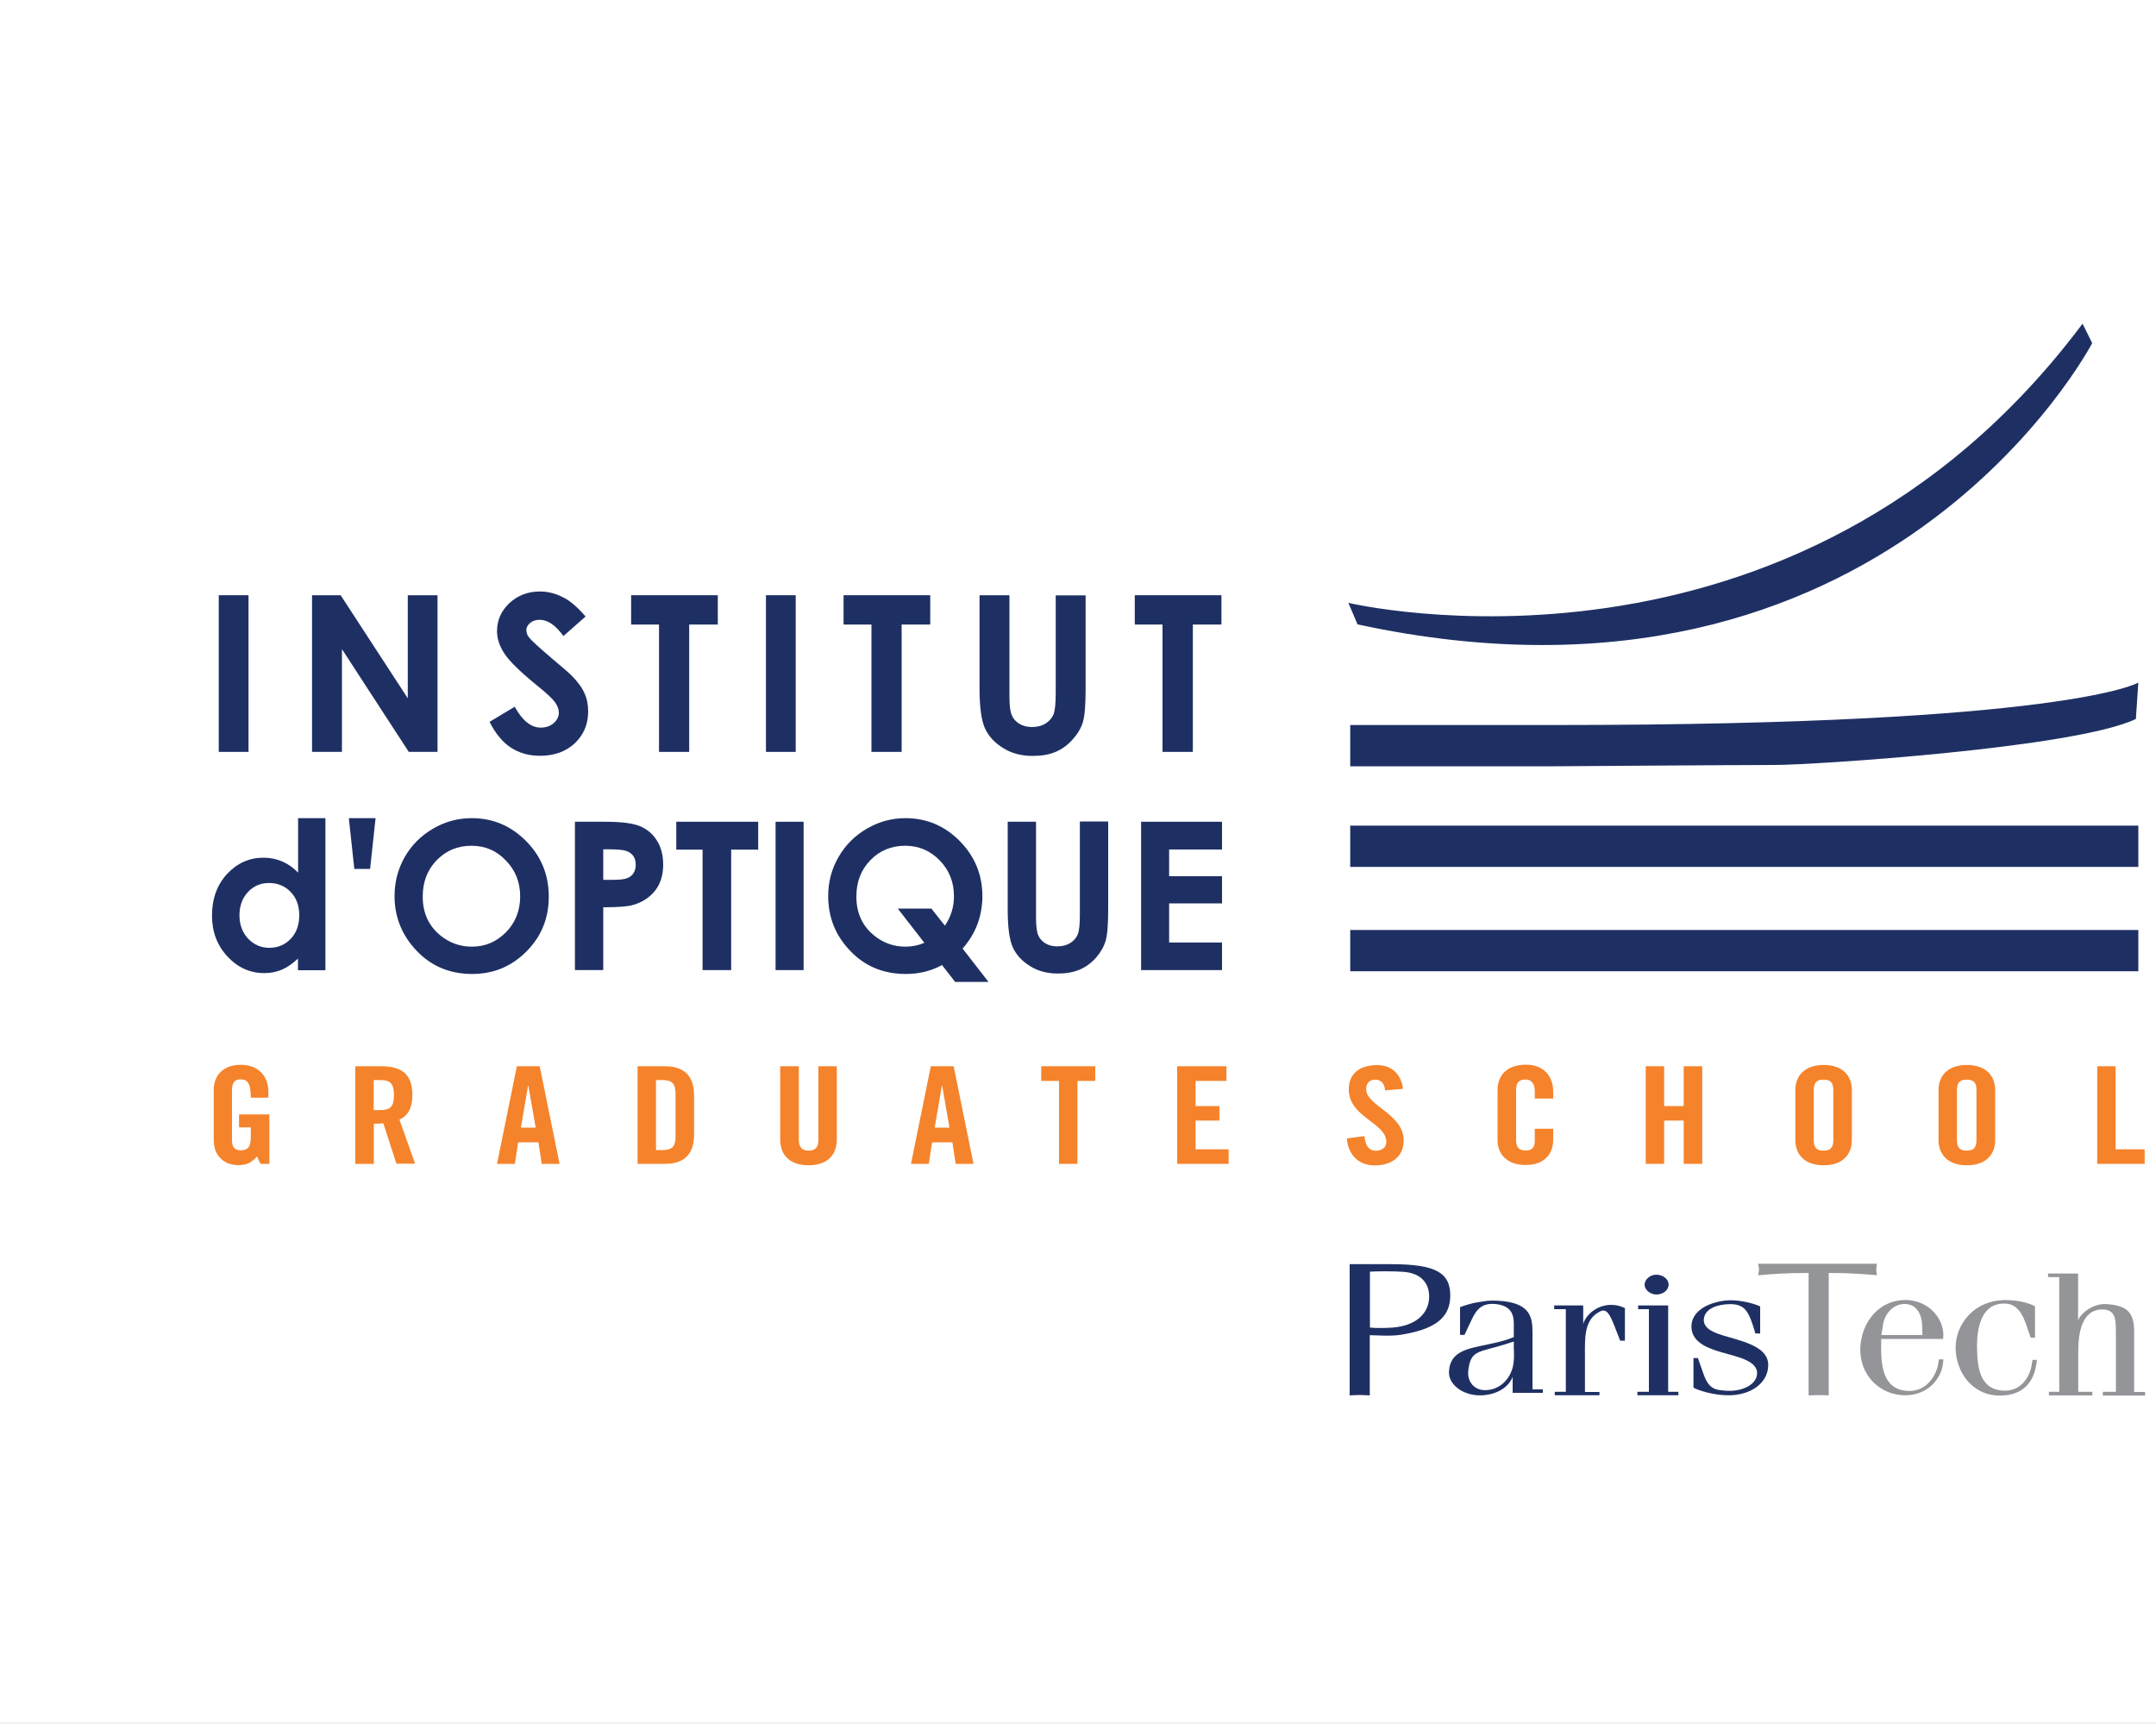
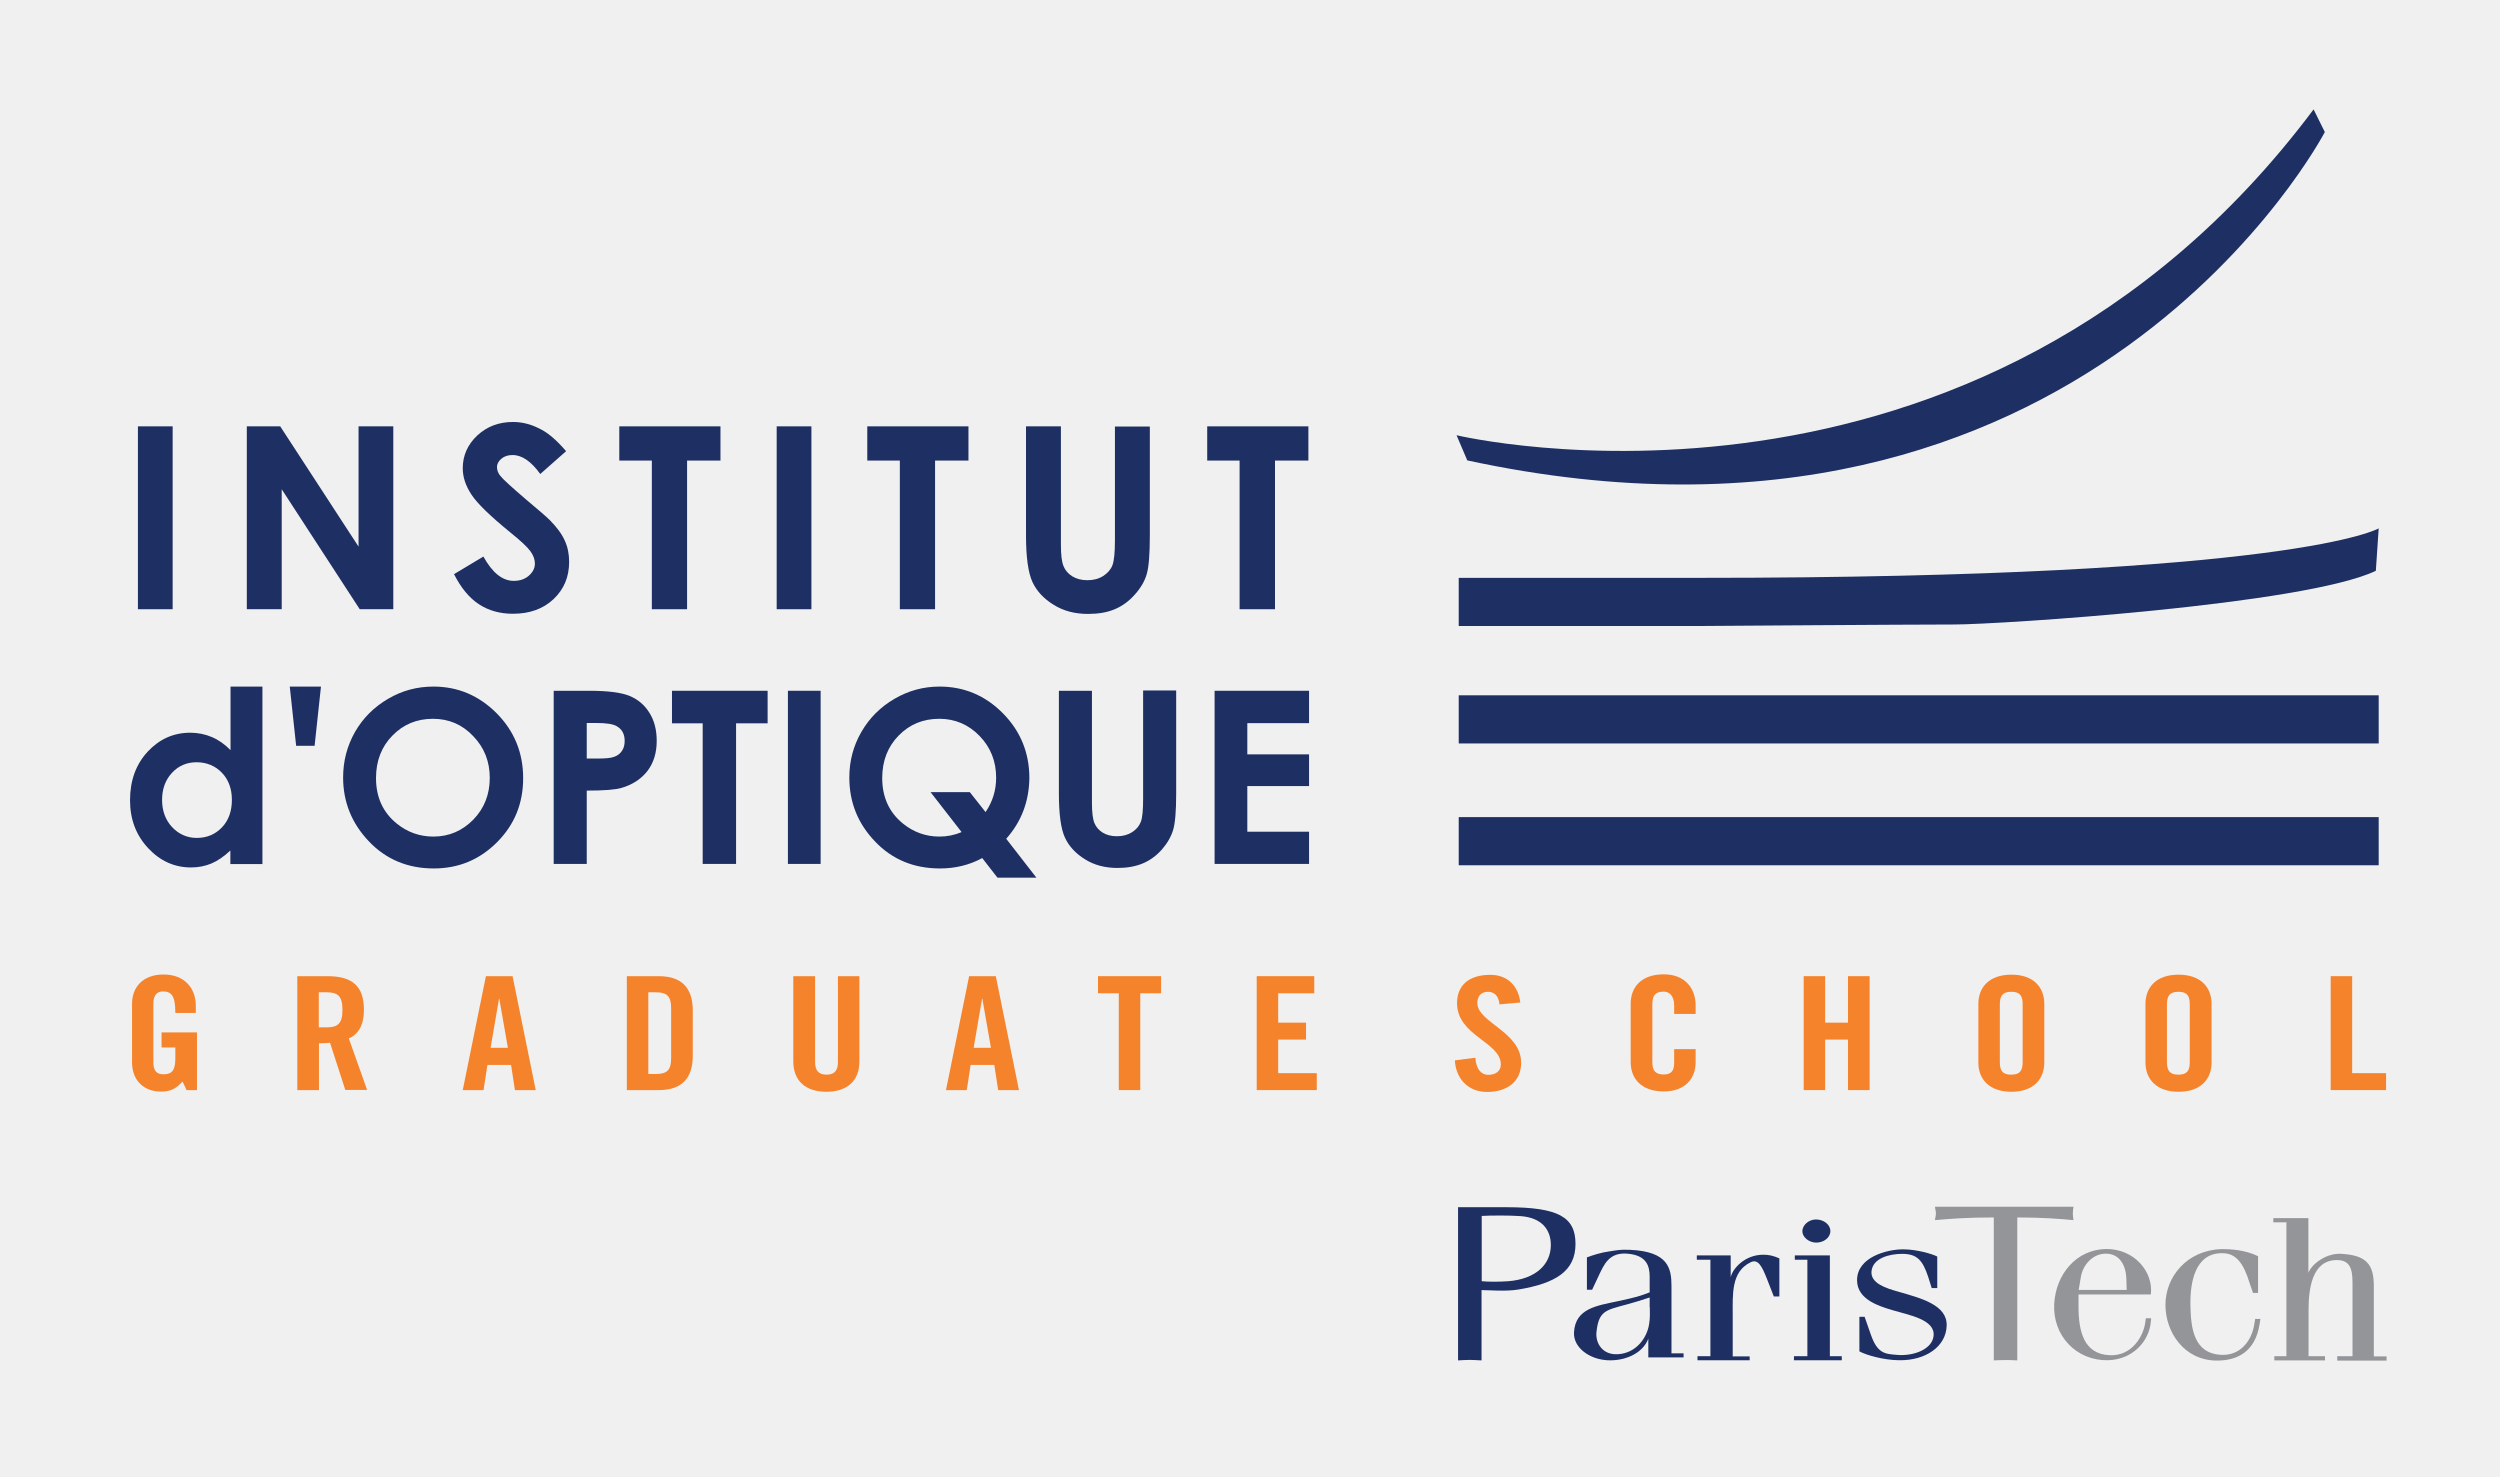
- <svg xmlns="http://www.w3.org/2000/svg" version="1.1" id="Layer_1" x="0px" y="0px" viewBox="0 0 150 119.91" style="enable-background:new 0 0 342.21 119.91;" xml:space="preserve">
+ <svg xmlns="http://www.w3.org/2000/svg" version="1.1" id="Layer_1" x="0px" y="0px" viewBox="7 16 149 88" xml:space="preserve">
  <style type="text/css">
	.st0{fill:#FFFFFF;}
	.st1{fill:#63003D;}
	.st2{fill:none;stroke:#63003D;stroke-linecap:round;stroke-linejoin:round;}
	.st3{fill:#1E3063;}
	.st4{fill:#F5832B;}
	.st5{fill:#939598;}
</style>
  <g>
-     <polygon class="st0" points="-0.03,-0.2 -0.03,119.8 341.97,119.8 341.97,-0.2 -0.03,-0.2  " />
-     <path class="st1" d="M322.79,28.52c-2.34,0-4.23,1.89-4.23,4.23s1.89,4.23,4.23,4.23c2.34,0,4.23-1.89,4.23-4.23   S325.13,28.52,322.79,28.52L322.79,28.52z" />
-     <path class="st1" d="M313.68,43.33c1.44,0,2.62-1.17,2.62-2.62c0-1.44-1.17-2.61-2.62-2.61c-1.45,0-2.62,1.17-2.62,2.61   C311.06,42.15,312.23,43.33,313.68,43.33L313.68,43.33z" />
-     <polygon class="st1" points="218.2,47.77 215.39,47.77 215.39,63.61 218.2,63.61 218.2,47.77  " />
-     <path class="st1" d="M247.31,47.44c-4.34,0-7.61,3.55-7.61,8.26c0,4.71,3.4,8.26,7.91,8.26c2.66,0,4.67-0.91,6.5-2.96l0.18-0.2   l-1.81-1.62l-0.18,0.19c-1.35,1.42-2.83,2.08-4.63,2.08c-2.68,0-4.69-1.86-5.09-4.65h12.08l0.03-0.24   c0.03-0.28,0.03-0.53,0.03-0.74C254.71,50.81,251.74,47.44,247.31,47.44L247.31,47.44z M242.58,54.58   c0.39-2.77,2.28-4.68,4.67-4.68c2.97,0,4.31,2.36,4.59,4.68H242.58L242.58,54.58z" />
-     <path class="st1" d="M188.39,63.61h2.78V47.77h-2.78v9.03c0,2.67-1.78,4.53-4.32,4.53c-2.48,0-3.97-1.63-3.97-4.35v-9.21h-2.81   v9.77c0,3.88,2.41,6.4,6.13,6.4c2.08,0,3.72-0.79,4.97-2.41V63.61L188.39,63.61z" />
-     <path class="st1" d="M207.46,54.4v9.21h2.81v-9.77c0-3.88-2.41-6.4-6.13-6.4c-2.08,0-3.75,0.81-4.97,2.4v-2.07h-2.81v15.84h2.81   v-9.03c0-2.67,1.78-4.53,4.32-4.53C205.97,50.05,207.46,51.68,207.46,54.4L207.46,54.4z" />
-     <polygon class="st1" points="231.14,63.73 238.03,47.77 234.99,47.77 229.99,60.03 225.02,47.77 221.91,47.77 228.78,63.73    231.14,63.73  " />
-     <path class="st1" d="M261.58,57.24c0-4.1,2.28-6.75,5.8-6.75h0.45v-2.98l-0.26-0.01c-2.46-0.1-4.64,1.18-5.99,3.43v-3.17h-2.81   v15.84h2.81V57.24L261.58,57.24z" />
-     <path class="st1" d="M300.63,63.88c1.07,0,1.98-0.22,2.88-0.68l0.14-0.07v-2.54l-0.38,0.18c-0.75,0.36-1.36,0.51-2.1,0.51   c-1.58,0-2.31-0.73-2.31-2.28v-8.68h4.86v-2.55h-4.86v-5.22l-2.81,1.55v3.67h-2.97v2.55h2.97v8.97   C296.04,62.25,297.67,63.88,300.63,63.88L300.63,63.88z" />
-     <path class="st1" d="M314.14,63.96c2.66,0,4.67-0.91,6.51-2.96l0.18-0.2l-1.81-1.62l-0.18,0.19c-1.35,1.42-2.83,2.08-4.63,2.08   c-2.68,0-4.7-1.86-5.09-4.65h12.08l0.03-0.24c0.03-0.28,0.03-0.53,0.03-0.74c0-5.01-2.98-8.38-7.4-8.38   c-4.34,0-7.61,3.55-7.61,8.26C306.24,60.41,309.63,63.96,314.14,63.96L314.14,63.96z M313.79,49.9c2.97,0,4.31,2.36,4.59,4.68   h-9.26C309.5,51.81,311.39,49.9,313.79,49.9L313.79,49.9z" />
-     <path class="st1" d="M277.29,54.35l-0.06-0.02c-1.9-0.58-3.69-1.12-3.69-2.42c0-1.17,1.08-1.95,2.7-1.95   c1.39,0,2.95,0.51,4.39,1.44l0.23,0.15l1.31-2.17l-0.21-0.14c-1.64-1.08-3.75-1.73-5.65-1.73c-3.23,0-5.48,1.91-5.48,4.65v0.06   c0,3.09,3.04,3.95,5.26,4.58c2.05,0.57,3.62,1.12,3.62,2.5c0,1.29-1.17,2.16-2.9,2.16c-1.71,0-3.48-0.66-5.14-1.9l-0.22-0.16   l-1.46,2.06l0.19,0.16c1.76,1.42,4.25,2.31,6.51,2.31c3.42,0,5.72-1.95,5.72-4.86v-0.06C282.4,55.89,279.33,54.96,277.29,54.35   L277.29,54.35z" />
-     <polygon class="st1" points="289.71,47.77 286.9,47.77 286.9,63.61 289.71,63.61 289.71,47.77  " />
-     <path class="st1" d="M193.09,68.72l-5.17,12.16h2.71l1.1-2.71h5.1l1.1,2.71h2.78l-5.17-12.16H193.09L193.09,68.72z M192.67,75.83   l1.6-3.92l1.6,3.92H192.67L192.67,75.83z" />
-     <path class="st1" d="M301.74,68.72l-5.17,12.16h2.71l1.1-2.71h5.1l1.1,2.71h2.78l-5.17-12.16H301.74L301.74,68.72z M301.32,75.83   l1.6-3.92l1.6,3.92H301.32L301.32,75.83z" />
-     <polygon class="st1" points="315.36,73.65 312.48,68.81 309.37,68.81 314.01,76.12 314.01,80.88 316.67,80.88 316.67,76.07    321.31,68.81 318.29,68.81 315.36,73.65  " />
-     <path class="st1" d="M182.28,68.81h-4.93v12.07H180v-3.62h2.02c2.71,0,4.88-1.45,4.88-4.24v-0.03   C186.9,70.51,185.16,68.81,182.28,68.81L182.28,68.81z M184.21,73.07c0,1.03-0.78,1.83-2.1,1.83H180v-3.69h2.05   c1.33,0,2.16,0.64,2.16,1.83V73.07L184.21,73.07z" />
-     <path class="st1" d="M277.35,78.64c-2.07,0-3.5-1.72-3.5-3.79v-0.03c0-2.07,1.46-3.76,3.5-3.76c1.21,0,2.15,0.52,3.09,1.36   l1.69-1.95c-1.12-1.1-2.48-1.86-4.76-1.86c-3.71,0-6.29,2.81-6.29,6.24v0.03c0,3.47,2.64,6.21,6.19,6.21   c2.33,0,3.71-0.83,4.95-2.16l-1.69-1.71C279.57,78.09,278.73,78.64,277.35,78.64L277.35,78.64z" />
-     <path class="st1" d="M250.28,73.65c-2.09-0.53-2.6-0.79-2.6-1.59v-0.03c0-0.59,0.54-1.05,1.55-1.05c1.02,0,2.07,0.45,3.14,1.19   l1.38-2c-1.23-0.98-2.73-1.54-4.48-1.54c-2.47,0-4.23,1.45-4.23,3.64v0.03c0,2.4,1.57,3.07,4,3.69c2.02,0.52,2.43,0.86,2.43,1.53   v0.03c0,0.71-0.65,1.14-1.74,1.14c-1.38,0-2.52-0.57-3.61-1.47l-1.57,1.88c1.45,1.29,3.29,1.93,5.12,1.93   c2.61,0,4.43-1.35,4.43-3.74v-0.03C254.11,75.17,252.73,74.29,250.28,73.65L250.28,73.65z" />
-     <polygon class="st1" points="288.28,68.81 285.63,68.81 285.63,80.88 294.3,80.88 294.3,78.47 288.28,78.47 288.28,68.81  " />
-     <path class="st1" d="M261.6,68.72l-5.17,12.16h2.71l1.1-2.71h5.11l1.1,2.71h2.78l-5.18-12.16H261.6L261.6,68.72z M261.18,75.83   l1.61-3.92l1.6,3.92H261.18L261.18,75.83z" />
-     <polygon class="st1" points="236.47,76.79 241.78,76.79 241.78,74.27 236.47,74.27 236.47,76.79  " />
-     <path class="st1" d="M213.94,72.83v-0.03c0-2.48-1.71-3.98-4.55-3.98h-5.52v12.07h2.66v-3.86h2.09l2.59,3.86h3.1l-2.95-4.31   C212.89,76,213.94,74.78,213.94,72.83L213.94,72.83z M211.25,72.96c0,1.02-0.74,1.71-2.04,1.71h-2.69v-3.47h2.64   c1.29,0,2.09,0.59,2.09,1.72V72.96L211.25,72.96z" />
-     <polygon class="st1" points="217.75,80.88 220.41,80.88 220.41,68.81 217.75,68.81 217.75,80.88  " />
-     <path class="st1" d="M229.62,73.65c-2.09-0.53-2.61-0.79-2.61-1.59v-0.03c0-0.59,0.54-1.05,1.55-1.05c1.02,0,2.07,0.45,3.14,1.19   l1.38-2c-1.22-0.98-2.73-1.54-4.48-1.54c-2.47,0-4.23,1.45-4.23,3.64v0.03c0,2.4,1.57,3.07,4,3.69c2.02,0.52,2.43,0.86,2.43,1.53   v0.03c0,0.71-0.65,1.14-1.74,1.14c-1.38,0-2.52-0.57-3.6-1.47l-1.57,1.88c1.45,1.29,3.29,1.93,5.12,1.93c2.6,0,4.43-1.35,4.43-3.74   v-0.03C233.45,75.17,232.07,74.29,229.62,73.65L229.62,73.65z" />
-     <path class="st1" d="M163.1,78.85c0-0.28,0.22-0.5,0.5-0.5l0,0c0.27,0,0.5,0.22,0.5,0.5l0,0c0,0.27-0.23,0.5-0.5,0.5l0,0   C163.32,79.35,163.1,79.12,163.1,78.85z M163.1,76.83c0-0.28,0.22-0.5,0.5-0.5l0,0c0.27,0,0.5,0.22,0.5,0.5l0,0   c0,0.28-0.23,0.5-0.5,0.5l0,0C163.32,77.33,163.1,77.11,163.1,76.83z M163.1,74.82c0-0.28,0.22-0.51,0.5-0.51l0,0   c0.27,0,0.5,0.23,0.5,0.51l0,0c0,0.27-0.23,0.5-0.5,0.5l0,0C163.32,75.32,163.1,75.09,163.1,74.82z M163.1,72.8   c0-0.28,0.22-0.5,0.5-0.5l0,0c0.27,0,0.5,0.22,0.5,0.5l0,0c0,0.27-0.23,0.5-0.5,0.5l0,0C163.32,73.3,163.1,73.07,163.1,72.8z    M163.1,70.78c0-0.28,0.22-0.5,0.5-0.5l0,0c0.27,0,0.5,0.22,0.5,0.5l0,0c0,0.28-0.23,0.5-0.5,0.5l0,0   C163.32,71.28,163.1,71.06,163.1,70.78z M163.1,68.76c0-0.27,0.22-0.5,0.5-0.5l0,0c0.27,0,0.5,0.23,0.5,0.5l0,0   c0,0.28-0.23,0.51-0.5,0.51l0,0C163.32,69.27,163.1,69.04,163.1,68.76z M163.1,66.75c0-0.28,0.22-0.5,0.5-0.5l0,0   c0.27,0,0.5,0.22,0.5,0.5l0,0c0,0.27-0.23,0.5-0.5,0.5l0,0C163.32,67.25,163.1,67.02,163.1,66.75z M163.1,64.73   c0-0.28,0.22-0.5,0.5-0.5l0,0c0.27,0,0.5,0.22,0.5,0.5l0,0c0,0.28-0.23,0.5-0.5,0.5l0,0C163.32,65.23,163.1,65.01,163.1,64.73z    M163.1,62.71c0-0.27,0.22-0.5,0.5-0.5l0,0c0.27,0,0.5,0.23,0.5,0.5l0,0c0,0.28-0.23,0.5-0.5,0.5l0,0   C163.32,63.21,163.1,62.99,163.1,62.71z M163.1,60.7c0-0.28,0.22-0.5,0.5-0.5l0,0c0.27,0,0.5,0.22,0.5,0.5l0,0   c0,0.27-0.23,0.5-0.5,0.5l0,0C163.32,61.2,163.1,60.97,163.1,60.7z M163.1,58.68c0-0.28,0.22-0.5,0.5-0.5l0,0   c0.27,0,0.5,0.22,0.5,0.5l0,0c0,0.28-0.23,0.5-0.5,0.5l0,0C163.32,59.18,163.1,58.96,163.1,58.68z M163.1,56.66   c0-0.27,0.22-0.5,0.5-0.5l0,0c0.27,0,0.5,0.23,0.5,0.5l0,0c0,0.28-0.23,0.5-0.5,0.5l0,0C163.32,57.16,163.1,56.94,163.1,56.66z    M163.1,54.65c0-0.28,0.22-0.5,0.5-0.5l0,0c0.27,0,0.5,0.22,0.5,0.5l0,0c0,0.27-0.23,0.5-0.5,0.5l0,0   C163.32,55.15,163.1,54.92,163.1,54.65z M163.1,52.63c0-0.28,0.22-0.5,0.5-0.5l0,0c0.27,0,0.5,0.22,0.5,0.5l0,0   c0,0.27-0.23,0.5-0.5,0.5l0,0C163.32,53.13,163.1,52.9,163.1,52.63z M163.1,50.61c0-0.27,0.22-0.5,0.5-0.5l0,0   c0.27,0,0.5,0.23,0.5,0.5l0,0c0,0.28-0.23,0.5-0.5,0.5l0,0C163.32,51.11,163.1,50.89,163.1,50.61z M163.1,48.59   c0-0.27,0.22-0.49,0.5-0.49l0,0c0.27,0,0.5,0.22,0.5,0.49l0,0c0,0.28-0.23,0.51-0.5,0.51l0,0C163.32,49.1,163.1,48.87,163.1,48.59z    M163.1,46.58c0-0.28,0.22-0.5,0.5-0.5l0,0c0.27,0,0.5,0.22,0.5,0.5l0,0c0,0.28-0.23,0.5-0.5,0.5l0,0   C163.32,47.08,163.1,46.86,163.1,46.58z M163.1,44.56c0-0.27,0.22-0.5,0.5-0.5l0,0c0.27,0,0.5,0.23,0.5,0.5l0,0   c0,0.28-0.23,0.5-0.5,0.5l0,0C163.32,45.06,163.1,44.84,163.1,44.56z" />
-     <path class="st2" d="M163.59,42.55" />
-     <path class="st1" d="M163.6,43.05c-0.07,0-0.13-0.02-0.19-0.04c-0.06-0.03-0.12-0.06-0.17-0.11c-0.04-0.05-0.08-0.1-0.1-0.16   c-0.03-0.06-0.04-0.13-0.04-0.19c0-0.07,0.01-0.14,0.04-0.2c0.02-0.06,0.06-0.11,0.1-0.16c0.05-0.04,0.11-0.08,0.17-0.11   c0.12-0.05,0.26-0.05,0.38,0c0.06,0.03,0.12,0.07,0.16,0.11c0.05,0.05,0.08,0.1,0.11,0.16c0.03,0.07,0.04,0.13,0.04,0.2   c0,0.12-0.05,0.25-0.15,0.35C163.86,42.99,163.73,43.05,163.6,43.05z" />
    <path class="st3" d="M93.81,41.94c0,0,31,7.4,51.08-19.42l0.67,1.35c0,0-14.34,27.5-51.11,19.57L93.81,41.94L93.81,41.94z" />
    <polygon class="st3" points="148.77,67.57 93.94,67.57 93.94,64.7 148.77,64.7 148.77,67.57  " />
    <polygon class="st3" points="148.77,60.31 93.94,60.31 93.94,57.44 148.77,57.44 148.77,60.31  " />
    <path class="st3" d="M108.28,50.44H93.94v2.87h14.33c0,0,12.49-0.09,15.19-0.09c2.7,0,20.92-1.18,25.14-3.2l0.17-2.53   C148.77,47.49,143.87,50.44,108.28,50.44" />
    <polygon class="st3" points="15.22,41.41 17.29,41.41 17.29,52.31 15.22,52.31 15.22,41.41  " />
    <polygon class="st3" points="21.71,41.41 23.7,41.41 28.37,48.58 28.37,41.41 30.44,41.41 30.44,52.31 28.44,52.31 23.79,45.16    23.79,52.31 21.71,52.31 21.71,41.41  " />
    <path class="st3" d="M40.74,42.89l-1.54,1.36c-0.54-0.75-1.09-1.13-1.65-1.13c-0.27,0-0.49,0.07-0.67,0.22   c-0.17,0.15-0.26,0.31-0.26,0.49c0,0.18,0.06,0.36,0.19,0.52c0.17,0.22,0.68,0.68,1.52,1.4c0.79,0.66,1.27,1.08,1.44,1.25   c0.42,0.43,0.72,0.83,0.89,1.22c0.18,0.39,0.26,0.81,0.26,1.27c0,0.9-0.31,1.63-0.93,2.22c-0.62,0.58-1.42,0.87-2.42,0.87   c-0.78,0-1.45-0.19-2.03-0.57c-0.58-0.38-1.07-0.98-1.48-1.79l1.75-1.05c0.53,0.96,1.13,1.45,1.81,1.45c0.36,0,0.66-0.1,0.9-0.31   c0.24-0.21,0.36-0.45,0.36-0.72c0-0.25-0.09-0.49-0.27-0.74c-0.18-0.25-0.59-0.63-1.21-1.13c-1.19-0.97-1.96-1.72-2.3-2.24   c-0.35-0.53-0.52-1.05-0.52-1.57c0-0.76,0.29-1.41,0.86-1.95c0.58-0.54,1.29-0.81,2.13-0.81c0.54,0,1.06,0.13,1.55,0.38   C39.63,41.76,40.16,42.22,40.74,42.89" />
    <polygon class="st3" points="43.91,41.41 49.94,41.41 49.94,43.45 47.95,43.45 47.95,52.31 45.85,52.31 45.85,43.45 43.91,43.45    43.91,41.41  " />
    <polygon class="st3" points="53.29,41.41 55.36,41.41 55.36,52.31 53.29,52.31 53.29,41.41  " />
    <polygon class="st3" points="58.69,41.41 64.72,41.41 64.72,43.45 62.73,43.45 62.73,52.31 60.63,52.31 60.63,43.45 58.69,43.45    58.69,41.41  " />
    <path class="st3" d="M68.15,41.41h2.08v7.05c0,0.61,0.05,1.04,0.16,1.29c0.1,0.25,0.28,0.45,0.52,0.6   c0.25,0.15,0.54,0.23,0.89,0.23c0.37,0,0.68-0.08,0.95-0.25c0.26-0.17,0.45-0.38,0.55-0.64c0.1-0.26,0.15-0.75,0.15-1.48v-6.79   h2.08v6.5c0,1.1-0.06,1.86-0.18,2.28c-0.12,0.43-0.36,0.84-0.71,1.23c-0.35,0.4-0.75,0.69-1.2,0.88s-0.98,0.28-1.59,0.28   c-0.79,0-1.48-0.18-2.06-0.55c-0.59-0.36-1.01-0.82-1.26-1.36c-0.25-0.55-0.38-1.47-0.38-2.77V41.41L68.15,41.41z" />
    <polygon class="st3" points="78.95,41.41 84.98,41.41 84.98,43.45 82.99,43.45 82.99,52.31 80.88,52.31 80.88,43.45 78.95,43.45    78.95,41.41  " />
    <path class="st3" d="M20.73,56.92h1.91v10.58h-1.91v-0.81c-0.37,0.35-0.75,0.61-1.12,0.77c-0.38,0.16-0.78,0.24-1.22,0.24   c-0.99,0-1.84-0.38-2.56-1.15c-0.72-0.77-1.08-1.72-1.08-2.85c0-1.18,0.35-2.14,1.05-2.9c0.7-0.75,1.54-1.13,2.54-1.13   c0.46,0,0.89,0.09,1.29,0.26c0.4,0.17,0.77,0.43,1.11,0.78V56.92L20.73,56.92z M18.72,61.43c-0.59,0-1.08,0.21-1.47,0.63   c-0.39,0.42-0.59,0.96-0.59,1.61c0,0.66,0.2,1.2,0.6,1.63c0.4,0.42,0.89,0.64,1.47,0.64c0.6,0,1.1-0.21,1.5-0.63   c0.4-0.42,0.59-0.97,0.59-1.64c0-0.66-0.2-1.2-0.59-1.61S19.32,61.43,18.72,61.43" />
    <polygon class="st3" points="25.75,60.45 24.65,60.45 24.27,56.92 26.13,56.92 25.75,60.45  " />
    <path class="st3" d="M32.83,56.92c1.46,0,2.71,0.53,3.77,1.59c1.05,1.06,1.58,2.35,1.58,3.87c0,1.51-0.52,2.78-1.56,3.82   c-1.04,1.04-2.29,1.56-3.77,1.56c-1.55,0-2.84-0.54-3.86-1.61c-1.02-1.07-1.54-2.34-1.54-3.81c0-0.99,0.24-1.89,0.71-2.72   c0.48-0.83,1.13-1.48,1.97-1.97C30.96,57.16,31.86,56.92,32.83,56.92 M32.8,58.84c-0.95,0-1.76,0.33-2.41,1   c-0.65,0.66-0.98,1.51-0.98,2.53c0,1.14,0.41,2.04,1.23,2.71c0.64,0.52,1.37,0.78,2.19,0.78c0.93,0,1.72-0.34,2.38-1.01   c0.65-0.67,0.98-1.5,0.98-2.49c0-0.98-0.33-1.81-0.99-2.49C34.55,59.18,33.75,58.84,32.8,58.84" />
    <path class="st3" d="M40.01,57.17h2.08c1.13,0,1.94,0.1,2.44,0.31c0.5,0.21,0.89,0.54,1.18,1.01c0.29,0.46,0.43,1.02,0.43,1.67   c0,0.72-0.19,1.32-0.56,1.8c-0.38,0.48-0.89,0.81-1.54,1c-0.38,0.11-1.07,0.16-2.07,0.16v4.37h-1.97V57.17L40.01,57.17z    M41.98,61.21h0.62c0.49,0,0.83-0.03,1.02-0.11c0.19-0.07,0.34-0.18,0.45-0.35c0.11-0.16,0.16-0.36,0.16-0.59   c0-0.4-0.15-0.69-0.46-0.87c-0.22-0.14-0.64-0.2-1.25-0.2h-0.55V61.21L41.98,61.21z" />
    <polygon class="st3" points="47.05,57.17 52.75,57.17 52.75,59.11 50.87,59.11 50.87,67.49 48.88,67.49 48.88,59.11 47.05,59.11    47.05,57.17  " />
    <polygon class="st3" points="53.96,57.17 55.91,57.17 55.91,67.49 53.96,67.49 53.96,57.17  " />
    <path class="st3" d="M66.97,65.99l1.8,2.32h-2.32l-0.91-1.17c-0.75,0.41-1.59,0.62-2.52,0.62c-1.55,0-2.84-0.53-3.86-1.6   c-1.03-1.07-1.54-2.34-1.54-3.82c0-0.99,0.24-1.89,0.72-2.72c0.48-0.83,1.13-1.48,1.97-1.97c0.84-0.49,1.73-0.73,2.69-0.73   c1.46,0,2.72,0.53,3.77,1.59c1.05,1.06,1.58,2.35,1.58,3.87C68.33,63.76,67.88,64.97,66.97,65.99 M65.74,64.4   c0.42-0.62,0.63-1.3,0.63-2.05c0-0.98-0.33-1.81-0.99-2.49c-0.66-0.68-1.46-1.02-2.4-1.02c-0.96,0-1.77,0.33-2.42,1   c-0.65,0.66-0.98,1.51-0.98,2.53c0,1.14,0.41,2.04,1.23,2.71c0.64,0.52,1.37,0.78,2.18,0.78c0.47,0,0.91-0.09,1.32-0.27l-1.85-2.38   h2.34L65.74,64.4L65.74,64.4z" />
    <path class="st3" d="M70.11,57.17h1.97v6.67c0,0.58,0.05,0.98,0.15,1.22c0.1,0.24,0.27,0.43,0.5,0.57   c0.23,0.14,0.51,0.21,0.84,0.21c0.35,0,0.64-0.08,0.9-0.24c0.25-0.16,0.42-0.36,0.52-0.61c0.1-0.25,0.14-0.71,0.14-1.41v-6.43h1.97   v6.15c0,1.04-0.06,1.76-0.18,2.16c-0.12,0.4-0.34,0.79-0.67,1.17c-0.33,0.37-0.71,0.65-1.14,0.83c-0.43,0.18-0.93,0.27-1.5,0.27   c-0.75,0-1.4-0.17-1.95-0.52c-0.55-0.34-0.95-0.77-1.19-1.29c-0.24-0.52-0.36-1.39-0.36-2.62V57.17L70.11,57.17z" />
    <polygon class="st3" points="79.39,57.17 85.02,57.17 85.02,59.1 81.34,59.1 81.34,60.96 85.02,60.96 85.02,62.85 81.34,62.85    81.34,65.57 85.02,65.57 85.02,67.49 79.39,67.49 79.39,57.17  " />
    <path class="st4" d="M16.64,77.53h2.1v3.44h-0.62l-0.24-0.51c-0.38,0.41-0.69,0.6-1.29,0.6c-1.01,0-1.72-0.66-1.72-1.74v-3.5   c0-0.96,0.62-1.74,1.88-1.74c1.28,0,1.92,0.85,1.92,1.86v0.43h-1.22c0-1.02-0.23-1.28-0.74-1.28c-0.31,0-0.57,0.17-0.57,0.74v3.49   c0,0.43,0.15,0.71,0.6,0.71c0.52,0,0.71-0.26,0.71-0.94v-0.66h-0.82V77.53L16.64,77.53z" />
    <path class="st4" d="M26,80.97h-1.28v-6.79h1.8c1.44,0,2.17,0.56,2.17,2c0,1.09-0.47,1.53-0.9,1.71l1.09,3.07h-1.3l-0.91-2.81   c-0.16,0.02-0.43,0.03-0.66,0.03V80.97L26,80.97z M26,77.23h0.46c0.69,0,0.95-0.24,0.95-1.04c0-0.81-0.26-1.05-0.95-1.05H26V77.23   L26,77.23z" />
    <path class="st4" d="M35.82,80.97h-1.24l1.38-6.79h1.59l1.38,6.79h-1.24l-0.23-1.5h-1.41L35.82,80.97L35.82,80.97z M36.24,78.45   h1.03l-0.51-2.92h-0.02L36.24,78.45L36.24,78.45z" />
    <path class="st4" d="M44.36,74.18h1.9c1.33,0,2.03,0.66,2.03,2.05v2.69c0,1.39-0.7,2.05-2.03,2.05h-1.9V74.18L44.36,74.18z    M45.64,80.01h0.44c0.68,0,0.92-0.23,0.92-0.95v-2.97c0-0.71-0.24-0.95-0.92-0.95h-0.44V80.01L45.64,80.01z" />
    <path class="st4" d="M54.3,74.18h1.28v5.13c0,0.5,0.22,0.74,0.68,0.74c0.47,0,0.68-0.24,0.68-0.74v-5.13h1.28v5.08   c0,1.17-0.74,1.81-1.97,1.81c-1.22,0-1.97-0.64-1.97-1.81V74.18L54.3,74.18z" />
    <path class="st4" d="M64.62,80.97h-1.24l1.38-6.79h1.59l1.38,6.79h-1.24l-0.23-1.5h-1.41L64.62,80.97L64.62,80.97z M65.03,78.45   h1.03l-0.51-2.92h-0.02L65.03,78.45L65.03,78.45z" />
    <polygon class="st4" points="73.68,75.2 72.44,75.2 72.44,74.18 76.2,74.18 76.2,75.2 74.96,75.2 74.96,80.97 73.68,80.97    73.68,75.2  " />
    <polygon class="st4" points="81.9,80.97 81.9,74.18 85.33,74.18 85.33,75.2 83.18,75.2 83.18,76.95 84.84,76.95 84.84,77.96    83.18,77.96 83.18,79.96 85.48,79.96 85.48,80.97 81.9,80.97  " />
    <path class="st4" d="M96.37,75.86c-0.05-0.58-0.39-0.75-0.68-0.75c-0.41,0-0.64,0.25-0.64,0.67c0,1.16,2.61,1.71,2.61,3.56   c0,1.12-0.83,1.74-2.03,1.74c-1.19,0-1.87-0.86-1.92-1.88l1.22-0.16c0.05,0.69,0.35,1.02,0.77,1.02c0.44,0,0.75-0.22,0.75-0.62   c0-1.34-2.61-1.7-2.61-3.65c0-1.08,0.72-1.69,1.99-1.69c1.04,0,1.67,0.69,1.78,1.65L96.37,75.86L96.37,75.86z" />
    <path class="st4" d="M106.78,76.45v-0.53c0-0.57-0.29-0.82-0.62-0.82c-0.52,0-0.68,0.25-0.68,0.75v3.44c0,0.51,0.17,0.75,0.68,0.75   c0.46,0,0.62-0.24,0.62-0.69v-0.82h1.28v0.78c0,0.96-0.62,1.74-1.9,1.74c-1.35,0-1.97-0.78-1.97-1.74v-3.5   c0-0.96,0.62-1.74,1.97-1.74c1.28,0,1.9,0.85,1.9,1.86v0.5H106.78L106.78,76.45z" />
    <polygon class="st4" points="114.5,80.97 114.5,74.18 115.78,74.18 115.78,76.95 117.14,76.95 117.14,74.18 118.43,74.18    118.43,80.97 117.14,80.97 117.14,77.96 115.78,77.96 115.78,80.97 114.5,80.97  " />
    <path class="st4" d="M124.91,75.83c0-0.96,0.62-1.74,1.97-1.74c1.35,0,1.96,0.78,1.96,1.74v3.5c0,0.96-0.62,1.74-1.96,1.74   c-1.35,0-1.97-0.78-1.97-1.74V75.83L124.91,75.83z M126.19,79.3c0,0.51,0.16,0.75,0.68,0.75c0.52,0,0.68-0.24,0.68-0.75v-3.44   c0-0.51-0.16-0.75-0.68-0.75c-0.52,0-0.68,0.25-0.68,0.75V79.3L126.19,79.3z" />
    <path class="st4" d="M134.87,75.83c0-0.96,0.62-1.74,1.97-1.74c1.35,0,1.97,0.78,1.97,1.74v3.5c0,0.96-0.62,1.74-1.97,1.74   c-1.34,0-1.97-0.78-1.97-1.74V75.83L134.87,75.83z M136.15,79.3c0,0.51,0.17,0.75,0.68,0.75c0.52,0,0.68-0.24,0.68-0.75v-3.44   c0-0.51-0.16-0.75-0.68-0.75c-0.52,0-0.68,0.25-0.68,0.75V79.3L136.15,79.3z" />
    <polygon class="st4" points="145.91,80.97 145.91,74.18 147.19,74.18 147.19,79.96 149.21,79.96 149.21,80.97 145.91,80.97  " />
    <path class="st3" d="M95.31,92.89c0.4,0,1.44,0.09,2.16-0.03c2.26-0.37,3.43-1.11,3.43-2.72c0-1.61-1.02-2.19-4.13-2.19H93.9v9.13   c0.22-0.01,0.46-0.03,0.7-0.03c0.22,0,0.45,0.02,0.7,0.03V92.89L95.31,92.89z M95.31,88.47c0.48-0.03,1.62-0.04,2.31,0.01   c1.27,0.09,1.81,0.81,1.81,1.72c0,1.19-0.93,2.03-2.53,2.16c-0.55,0.04-1.19,0.04-1.59,0V88.47L95.31,88.47z" />
    <path class="st3" d="M105.33,93.02L105.33,93.02c-0.59,0.23-0.83,0.3-1.9,0.53c-1.26,0.27-2.55,0.43-2.62,1.87   c-0.04,0.9,0.92,1.59,1.98,1.65c1.05,0.06,2.11-0.4,2.45-1.28v1.11h2.1v-0.24h-0.72v-4.01c0-1.06-0.19-2.06-2.47-2.16   c-0.62-0.03-0.78,0.03-1.22,0.09c-0.52,0.07-1,0.23-1.35,0.36v1.93h0.31l0.38-0.81c0.33-0.69,0.62-1.44,1.74-1.34   c1.12,0.1,1.31,0.72,1.31,1.38V93.02L105.33,93.02z M105.33,93.92c0,0.37,0.02,0.6-0.04,0.98c-0.12,0.83-0.77,1.75-1.86,1.81   c-0.92,0.06-1.35-0.66-1.28-1.32c0.15-1.48,0.72-1.29,2.48-1.84l0.69-0.22V93.92L105.33,93.92z" />
    <path class="st3" d="M111.29,97.07h-3.12v-0.24h0.77v-5.75h-0.81v-0.26h2.02v1.31c0.09-0.48,0.81-1.35,1.95-1.35   c0.33,0,0.62,0.07,0.95,0.22v2.27h-0.33l-0.41-1.05c-0.29-0.73-0.52-1.21-0.97-0.99c-1.17,0.56-1.07,1.91-1.07,3.18v2.43h1.01   V97.07L111.29,97.07z" />
    <path class="st3" d="M116.09,89.37c0,0.4-0.4,0.69-0.84,0.69c-0.43,0-0.83-0.32-0.83-0.68c0-0.36,0.38-0.7,0.81-0.7   C115.7,88.68,116.09,88.99,116.09,89.37 M113.92,97.07v-0.24h0.8v-5.75h-0.75v-0.26h2.09v6.01h0.71v0.24H113.92L113.92,97.07z" />
    <path class="st3" d="M121.92,92.1c-0.33-0.98-0.65-1.37-1.55-1.37c-0.78,0-1.76,0.26-1.83,1.05c-0.05,0.7,0.83,0.99,1.62,1.21   c1.35,0.39,2.92,0.79,2.86,2.04c-0.04,1.2-1.22,2.07-2.85,2.04c-0.93-0.01-1.98-0.32-2.35-0.53v-2.06h0.31l0.36,1.03   c0.4,1.17,0.85,1.18,1.56,1.24c0.98,0.09,2.1-0.32,2.19-1.12c0.12-0.99-1.47-1.25-2.47-1.55c-0.71-0.22-2.09-0.6-2.09-1.78   c0-1.38,1.79-1.84,2.74-1.84c0.79,0,1.71,0.26,2.04,0.43v1.88h-0.33L121.92,92.1L121.92,92.1z" />
    <path class="st5" d="M127.23,97.08c-0.25-0.02-0.48-0.02-0.7-0.02c-0.24,0-0.48,0.01-0.7,0.02v-8.52c-1.62,0-2.6,0.08-3.51,0.16   c0.02-0.13,0.06-0.27,0.06-0.4c0-0.13-0.04-0.25-0.06-0.4h8.26c-0.02,0.15-0.04,0.26-0.04,0.4c0,0.13,0.02,0.26,0.04,0.4   c-0.81-0.08-1.93-0.16-3.35-0.16V97.08L127.23,97.08z" />
    <path class="st5" d="M135.21,94.57h-0.32l-0.02,0.17c-0.09,0.86-0.79,2.1-2.14,2.03c-1.52-0.07-1.85-1.39-1.85-2.89v-0.73h4.31   c0.16-1.32-0.95-2.72-2.67-2.71c-1.78,0.03-2.99,1.51-3.09,3.27c-0.1,1.91,1.33,3.39,3.19,3.36c1.47-0.03,2.47-1.11,2.57-2.3   L135.21,94.57L135.21,94.57z M131.02,92.1c0.12-0.69,0.67-1.35,1.43-1.38c0.91-0.04,1.26,0.76,1.28,1.48l0.02,0.68h-2.86   L131.02,92.1L131.02,92.1z" />
    <path class="st5" d="M141.27,93.03l-0.18-0.52c-0.38-1.25-0.83-1.81-1.62-1.82c-1.67-0.03-1.95,1.78-1.92,3.15   c0.03,1.27,0.17,2.89,1.93,2.91c1.04,0.01,1.67-0.81,1.85-1.68l0.08-0.46h0.31l-0.05,0.32c-0.26,1.65-1.35,2.17-2.56,2.16   c-1.95-0.01-3.05-1.71-3.05-3.32c0-1.68,1.29-3.25,3.31-3.32c0.52-0.01,1.42,0.03,2.21,0.42v2.19H141.27L141.27,93.03z" />
    <path class="st5" d="M146.3,97.08v-0.25h0.91v-4.12c0-0.82,0.02-1.64-0.98-1.61c-1.45,0.04-1.64,1.74-1.64,3v2.73h0.98v0.25h-3.02   v-0.25h0.72v-7.98h-0.78v-0.25h2.09v3.26c0.21-0.54,1.09-1.21,2.02-1.13c1.4,0.1,1.88,0.59,1.88,1.91v4.2h0.76v0.25H146.3   L146.3,97.08z" />
  </g>
-   <path class="st1" d="M163.6,81.36c-0.07,0-0.13-0.01-0.19-0.03c-0.06-0.03-0.12-0.06-0.16-0.11c-0.1-0.09-0.15-0.22-0.15-0.36  c0-0.06,0.01-0.13,0.04-0.19c0.02-0.06,0.06-0.11,0.11-0.16c0.18-0.19,0.52-0.19,0.7,0c0.05,0.05,0.09,0.1,0.11,0.16  c0.03,0.06,0.04,0.13,0.04,0.19c0,0.14-0.05,0.27-0.15,0.36c-0.05,0.05-0.1,0.08-0.16,0.11C163.73,81.35,163.67,81.36,163.6,81.36z" />
</svg>
